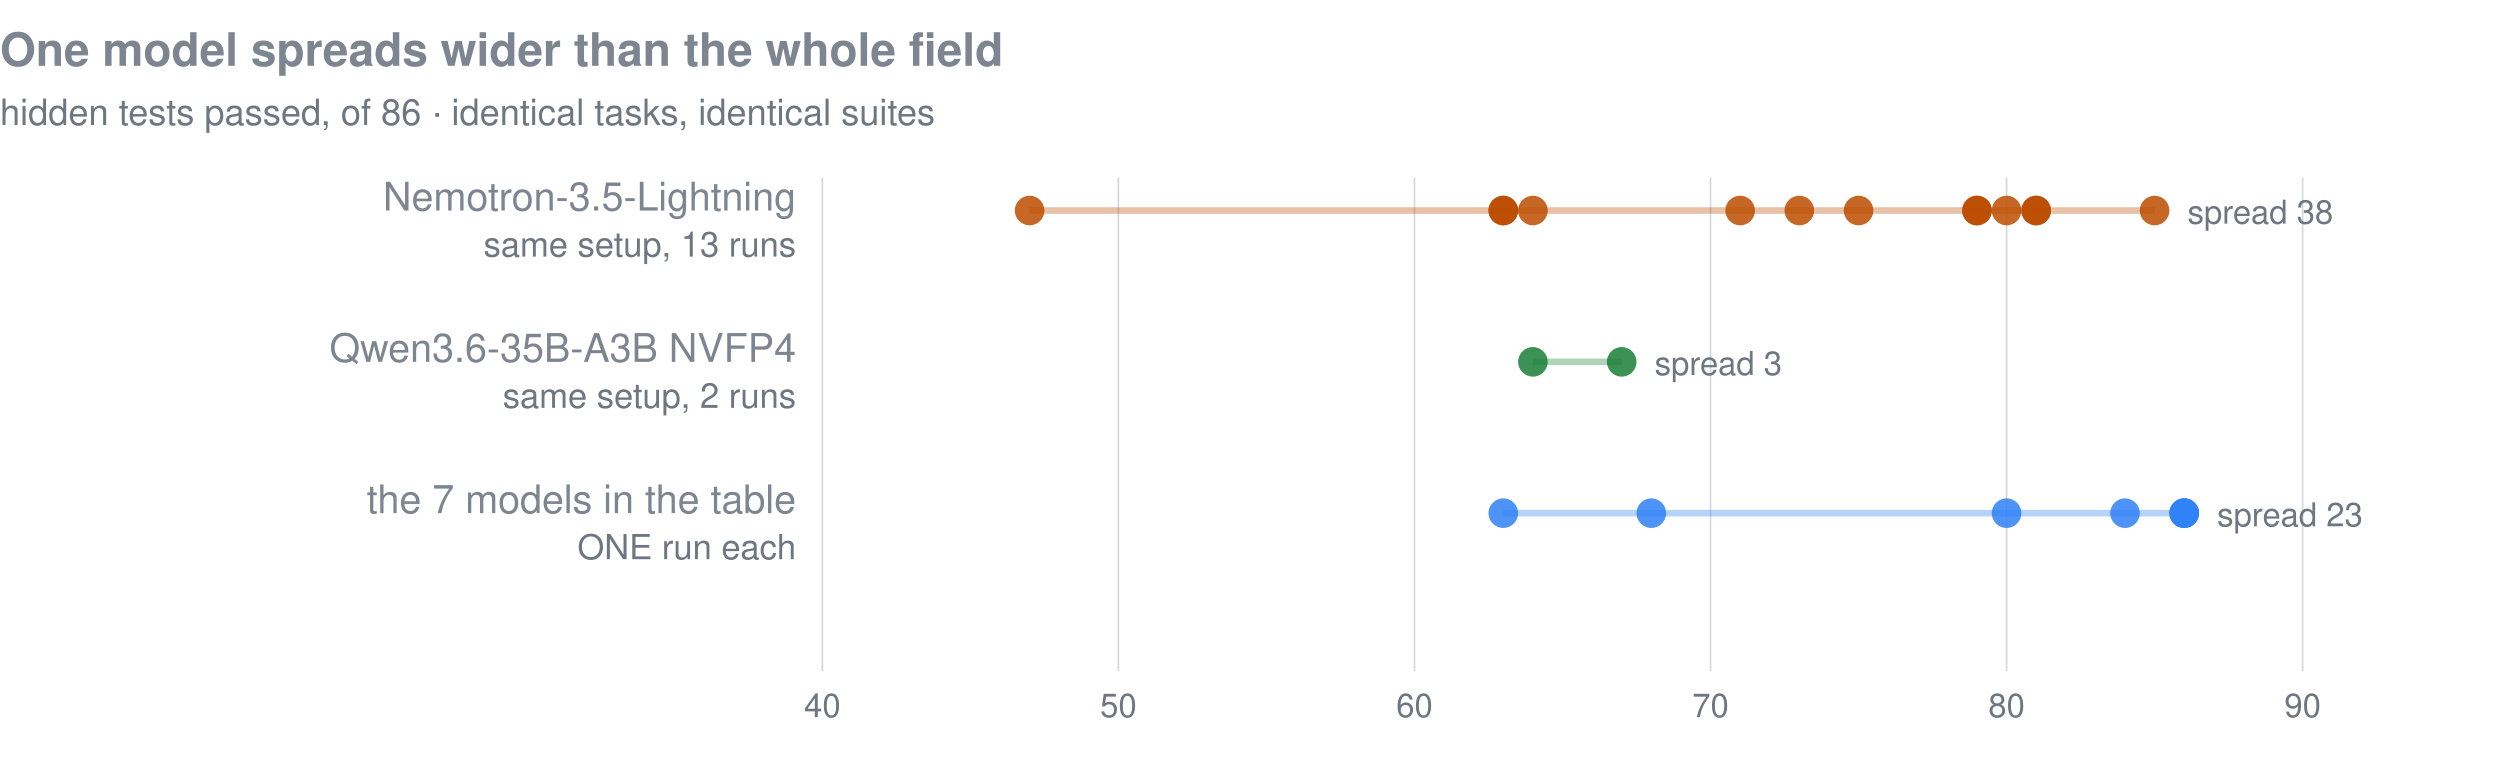
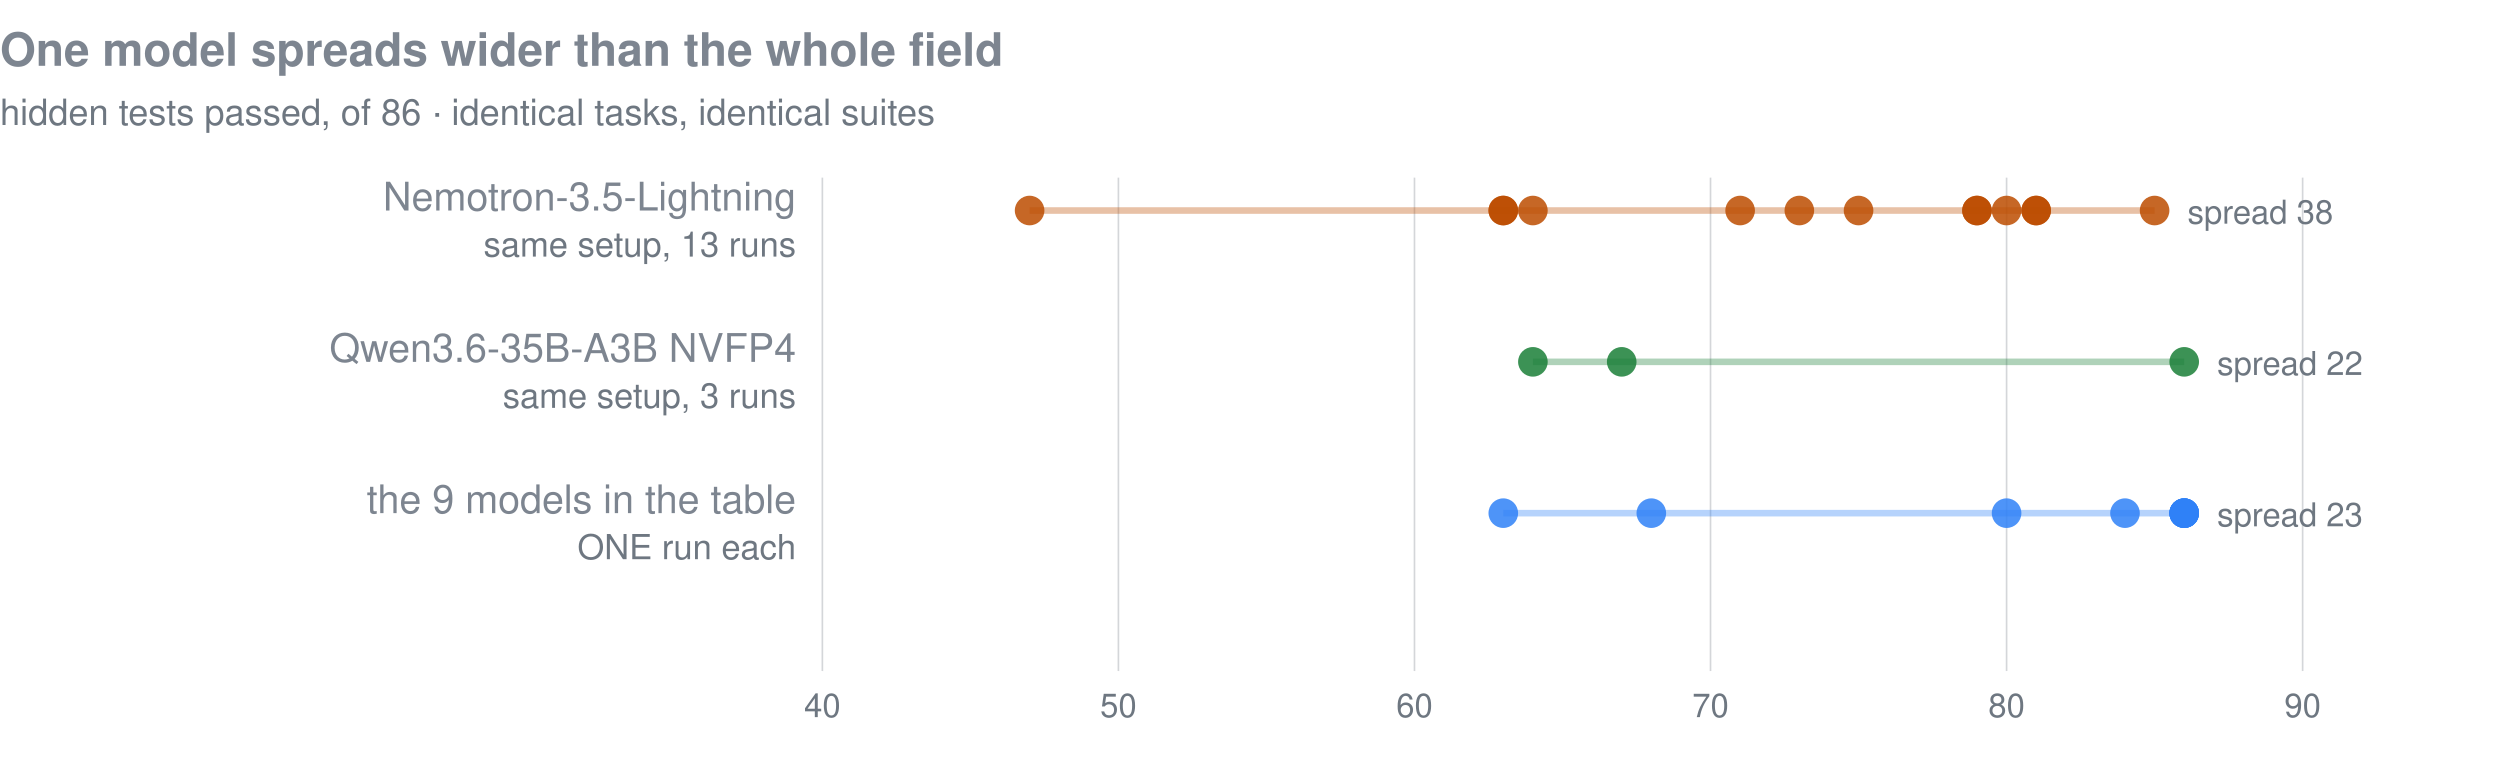
<svg xmlns="http://www.w3.org/2000/svg" width="760" height="230" viewBox="0 0 760 230" font-family="-apple-system,BlinkMacSystemFont,Segoe UI,Helvetica,Arial,sans-serif">
  <text x="0" y="20" font-size="14" font-weight="600" fill="#7d8590">One model spreads wider than the whole field</text>
  <text x="0" y="38" font-size="11" fill="#6e7781">hidden tests passed, of 86 · identical tasks, identical suites</text>
  <line x1="250.0" y1="54" x2="250.0" y2="204" stroke="#6e7781" stroke-width="0.5" opacity="0.3" />
  <text x="250.0" y="218" font-size="10" text-anchor="middle" fill="#6e7781">40</text>
  <line x1="340.0" y1="54" x2="340.0" y2="204" stroke="#6e7781" stroke-width="0.5" opacity="0.3" />
  <text x="340.0" y="218" font-size="10" text-anchor="middle" fill="#6e7781">50</text>
  <line x1="430.0" y1="54" x2="430.0" y2="204" stroke="#6e7781" stroke-width="0.5" opacity="0.3" />
  <text x="430.0" y="218" font-size="10" text-anchor="middle" fill="#6e7781">60</text>
  <line x1="520.0" y1="54" x2="520.0" y2="204" stroke="#6e7781" stroke-width="0.5" opacity="0.3" />
  <text x="520.0" y="218" font-size="10" text-anchor="middle" fill="#6e7781">70</text>
  <line x1="610.0" y1="54" x2="610.0" y2="204" stroke="#6e7781" stroke-width="0.5" opacity="0.3" />
  <text x="610.0" y="218" font-size="10" text-anchor="middle" fill="#6e7781">80</text>
  <line x1="700.0" y1="54" x2="700.0" y2="204" stroke="#6e7781" stroke-width="0.5" opacity="0.3" />
  <text x="700.0" y="218" font-size="10" text-anchor="middle" fill="#6e7781">90</text>
  <text x="242" y="64" font-size="12" text-anchor="end" fill="#7d8590">Nemotron-3.5-Lightning</text>
  <text x="242" y="78" font-size="10.5" text-anchor="end" fill="#6e7781">same setup, 13 runs</text>
  <line x1="313.0" y1="64" x2="655.0" y2="64" stroke="#bc4c00" stroke-width="2" opacity="0.35" />
  <text x="665.0" y="68" font-size="10" fill="#6e7781">spread 38</text>
  <circle cx="457.0" cy="64" r="4.5" fill="#bc4c00" opacity="0.85" />
  <circle cx="466.0" cy="64" r="4.5" fill="#bc4c00" opacity="0.85" />
  <circle cx="655.0" cy="64" r="4.5" fill="#bc4c00" opacity="0.85" />
  <circle cx="601.0" cy="64" r="4.5" fill="#bc4c00" opacity="0.85" />
  <circle cx="529.0" cy="64" r="4.5" fill="#bc4c00" opacity="0.85" />
  <circle cx="610.0" cy="64" r="4.5" fill="#bc4c00" opacity="0.85" />
  <circle cx="547.0" cy="64" r="4.5" fill="#bc4c00" opacity="0.85" />
  <circle cx="457.0" cy="64" r="4.5" fill="#bc4c00" opacity="0.85" />
  <circle cx="619.0" cy="64" r="4.5" fill="#bc4c00" opacity="0.85" />
  <circle cx="619.0" cy="64" r="4.5" fill="#bc4c00" opacity="0.85" />
  <circle cx="313.0" cy="64" r="4.5" fill="#bc4c00" opacity="0.85" />
  <circle cx="601.0" cy="64" r="4.5" fill="#bc4c00" opacity="0.85" />
  <circle cx="565.0" cy="64" r="4.5" fill="#bc4c00" opacity="0.85" />
  <text x="242" y="110" font-size="12" text-anchor="end" fill="#7d8590">Qwen3.6-35B-A3B NVFP4</text>
-   <text x="242" y="124" font-size="10.5" text-anchor="end" fill="#6e7781">same setup, 2 runs</text>
-   <line x1="466.0" y1="110" x2="493.0" y2="110" stroke="#1a7f37" stroke-width="2" opacity="0.35" />
-   <text x="503.0" y="114" font-size="10" fill="#6e7781">spread 3</text>
+   <text x="242" y="124" font-size="10.5" text-anchor="end" fill="#6e7781">same setup, 3 runs</text>
+   <line x1="466.0" y1="110" x2="664.0" y2="110" stroke="#1a7f37" stroke-width="2" opacity="0.35" />
+   <text x="674.0" y="114" font-size="10" fill="#6e7781">spread 22</text>
  <circle cx="466.0" cy="110" r="4.5" fill="#1a7f37" opacity="0.85" />
  <circle cx="493.0" cy="110" r="4.5" fill="#1a7f37" opacity="0.85" />
-   <text x="242" y="156" font-size="12" text-anchor="end" fill="#7d8590">the 7 models in the table</text>
+   <circle cx="664.0" cy="110" r="4.5" fill="#1a7f37" opacity="0.85" />
+   <text x="242" y="156" font-size="12" text-anchor="end" fill="#7d8590">the 9 models in the table</text>
  <text x="242" y="170" font-size="10.5" text-anchor="end" fill="#6e7781">ONE run each</text>
  <line x1="457.0" y1="156" x2="664.0" y2="156" stroke="#2f81f7" stroke-width="2" opacity="0.35" />
  <text x="674.0" y="160" font-size="10" fill="#6e7781">spread 23</text>
+   <circle cx="664.0" cy="156" r="4.5" fill="#2f81f7" opacity="0.85" />
+   <circle cx="664.0" cy="156" r="4.5" fill="#2f81f7" opacity="0.85" />
  <circle cx="664.0" cy="156" r="4.5" fill="#2f81f7" opacity="0.85" />
  <circle cx="664.0" cy="156" r="4.5" fill="#2f81f7" opacity="0.85" />
  <circle cx="664.0" cy="156" r="4.5" fill="#2f81f7" opacity="0.85" />
  <circle cx="646.0" cy="156" r="4.5" fill="#2f81f7" opacity="0.85" />
  <circle cx="610.0" cy="156" r="4.5" fill="#2f81f7" opacity="0.85" />
  <circle cx="502.0" cy="156" r="4.5" fill="#2f81f7" opacity="0.85" />
  <circle cx="457.0" cy="156" r="4.5" fill="#2f81f7" opacity="0.85" />
</svg>
